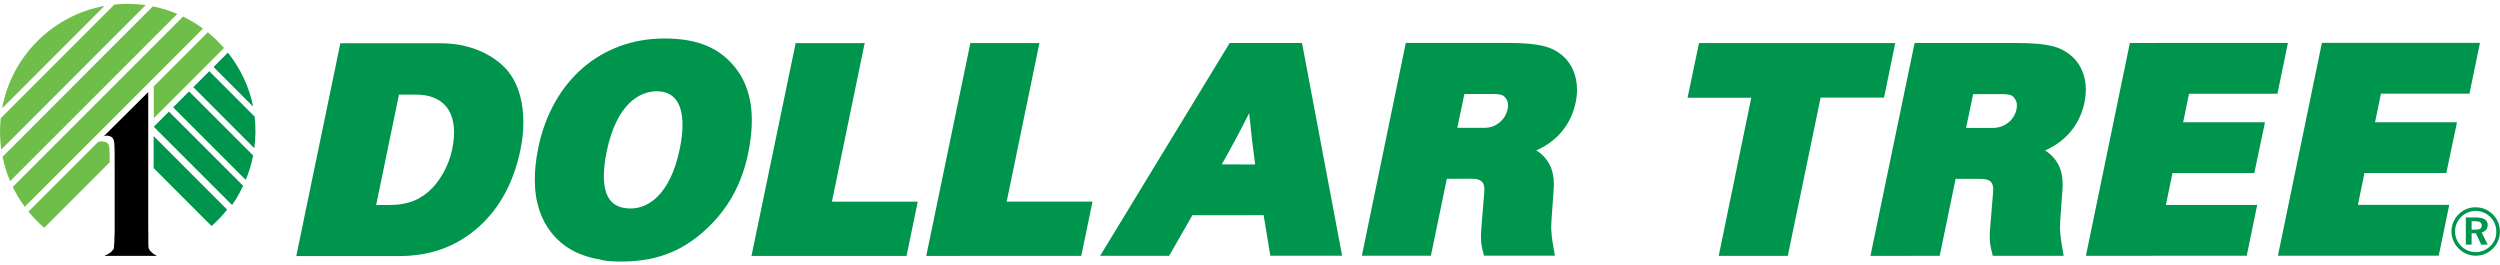
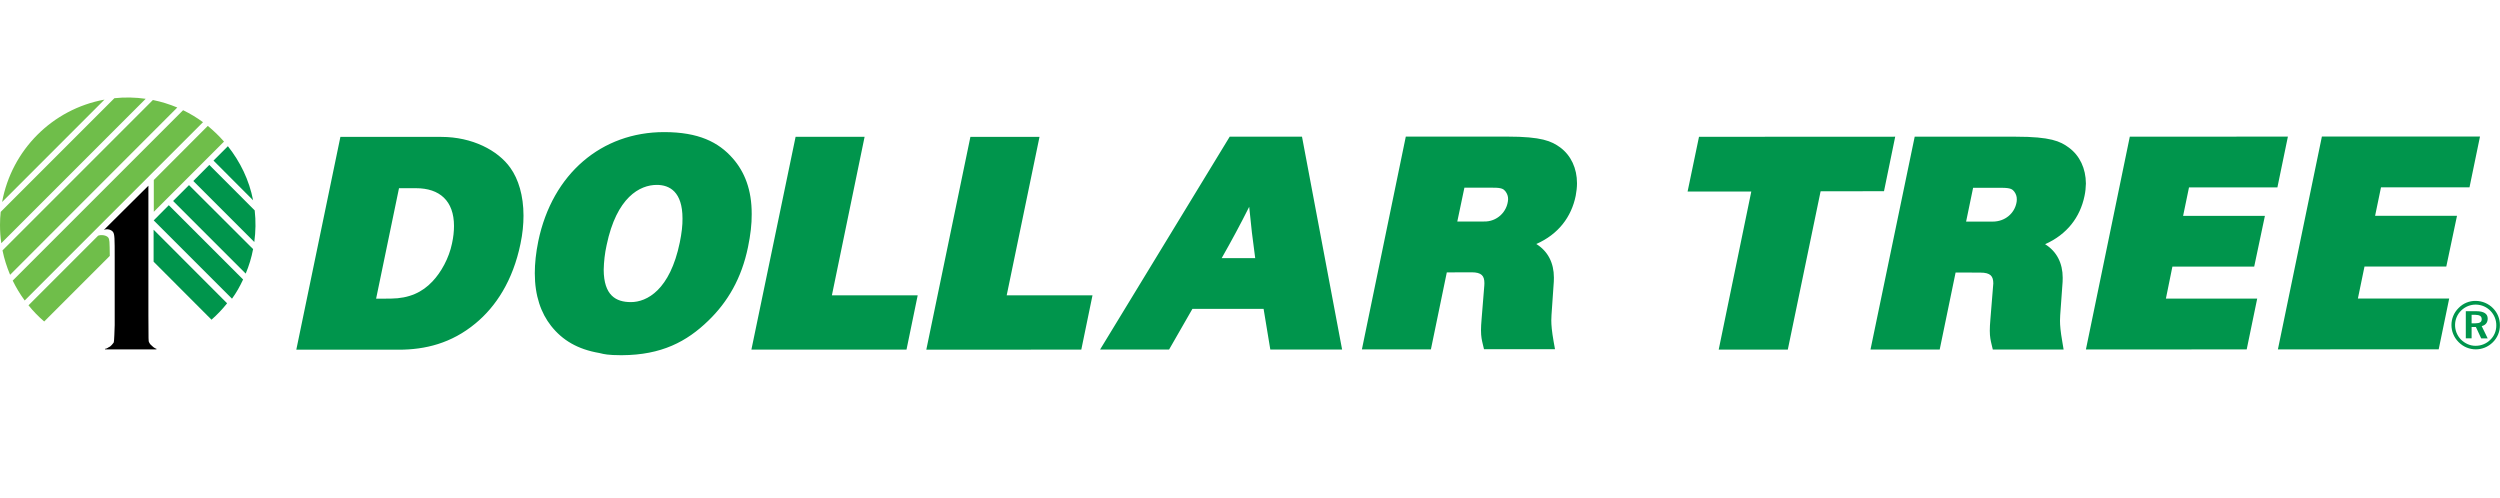
- <svg xmlns="http://www.w3.org/2000/svg" height="265" viewBox=".131 .119 82.325 8.5" width="2500">
-   <path d="m3.907 5.408v2.218c-.015.55-.027.562-.035.58-.021.02-.03.044-.06.073-.023.02-.059.065-.097.074-.03.02-.056.041-.074.041 0 .01-.012.01-.03.01 0 0-.011.008-.02.008-.009.012-.009.012 0 .02h1.686v-.02c-.011-.009-.011-.009-.03-.009-.02-.009-.028-.02-.064-.038-.03-.021-.068-.065-.095-.086-.038-.038-.047-.074-.059-.091-.009-.021-.017-.03-.017-.88v-4.27l-1.465 1.455c.094-.042.23-.018.295.061.065.072.065.228.065.854" />
-   <path d="m.132 4.33c0-.146.008-.29.023-.432l3.743-3.744a4.275 4.275 0 0 1 1.03.02l-4.754 4.755a4.22 4.22 0 0 1 -.043-.598m1.455 3.176a4.271 4.271 0 0 1 -.518-.533l2.292-2.292c.094-.04.267-.019.332.06.046.065.046.118.052.606zm5.388-6.439c.192.157.371.33.533.517l-2.312 2.313v-1.05zm-.814-.517c.232.113.451.245.656.396l-5.87 5.869a4.23 4.23 0 0 1 -.395-.655zm-.995-.335c.28.056.548.14.804.248l-5.505 5.506a4.172 4.172 0 0 1 -.249-.803zm-4.965 3.357a4.201 4.201 0 0 1 3.373-3.373z" fill="#6fbe4a" fill-rule="evenodd" />
-   <g fill="#00954c">
-     <path d="m7.611 6.909a4.27 4.27 0 0 1 -.514.54l-1.907-1.909v-1.053zm.526-.785c-.11.23-.216.428-.364.633l-2.578-2.577.498-.499zm.329-.999c-.054.28-.136.55-.243.806l-2.391-2.391.525-.525zm-1.304-2.914.474-.473c.404.514.702 1.113.831 1.78zm-.14.139 1.495 1.497a4.251 4.251 0 0 1 -.012 1.039l-2.008-2.01z" fill-rule="evenodd" />
-     <path d="m60.084 3.22-1.081 5.212h-2.275l1.072-5.207h-2.098l.377-1.8 6.462-.002-.368 1.796zm17.693 3.532h3.008l-.346 1.673-5.296.002 1.448-7.01h5.205l-.346 1.673-2.915.001-.193.94h2.698l-.352 1.671-2.695.001zm-6.323.002h3.007l-.345 1.673-5.296.002 1.447-7.008 5.205-.002-.345 1.673-2.912.001-.193.94h2.695l-.352 1.671-2.694.001zm-6.58-2.535h.874c.418-.001.716-.278.785-.61a.605.605 0 0 0 .014-.122.383.383 0 0 0 -.09-.262c-.055-.066-.105-.12-.411-.12h-.94zm-.345 1.677-.524 2.534-2.28.001 1.454-7.009h3.34c1.134 0 1.458.148 1.745.361.355.263.553.685.555 1.178a2.333 2.333 0 0 1 -.045.413c-.144.697-.574 1.265-1.298 1.587.382.238.58.622.578 1.105.001.045 0 .09-.003.135l-.078 1.097c-.003.06-.006.116-.007.18 0 .154.017.35.077.693l.044.258h-2.167l-.166.001-.041-.166c-.031-.128-.06-.243-.06-.455 0-.102.007-.223.02-.378l.09-1.096c.003-.029.005-.056.005-.08 0-.241-.09-.36-.427-.36zm-37.003.75h2.827l-.37 1.787-5.106.001 1.455-7.008 2.273-.001zm5.755-.001 2.826-.001-.37 1.787-5.105.002 1.453-7.009h2.274zm-12.375.226c.526 0 1.287-.397 1.61-1.966.064-.307.091-.568.09-.788 0-.879-.424-1.106-.845-1.106-.558 0-1.324.402-1.652 1.986a4.105 4.105 0 0 0 -.094.808c0 .846.4 1.066.89 1.066m-.29 1.748h-.04c-.41 0-.562-.036-.666-.062l-.043-.011c-.715-.123-1.215-.42-1.588-.892-.328-.417-.536-.985-.536-1.735 0-.32.037-.671.116-1.056.464-2.225 2.09-3.588 4.144-3.59 1.131 0 1.79.325 2.266.869.382.437.621 1.025.62 1.83.002.326-.038.687-.121 1.087-.212 1.023-.666 1.805-1.307 2.423-.712.687-1.545 1.13-2.844 1.137m-8.099-1.861.486-.003c.605-.005 1.03-.208 1.368-.562.286-.3.546-.77.646-1.252.045-.21.065-.403.066-.575-.001-.829-.473-1.244-1.25-1.244h-.564zm-2.63 1.68 1.452-7.007h3.322c1.015-.001 1.866.441 2.275 1.021.263.37.43.91.43 1.575.001.284-.03.592-.099.922-.25 1.218-.814 2.073-1.481 2.623-.794.658-1.66.866-2.53.866zm38.233-4.223h.875a.775.775 0 0 0 .797-.731.385.385 0 0 0 -.09-.262c-.055-.065-.105-.121-.407-.12h-.942zm-.345 1.678-.525 2.534h-2.273l1.447-7.007 3.342-.001c1.132-.001 1.456.149 1.746.36.353.264.55.686.551 1.18 0 .132-.015.27-.044.412-.143.698-.574 1.267-1.297 1.587.383.238.578.621.578 1.106 0 .044-.001.088-.004.134l-.077 1.098a3.66 3.66 0 0 0 -.007.179c0 .153.017.35.077.693l.045.258h-2.336l-.041-.165c-.03-.128-.058-.242-.059-.457 0-.1.007-.22.02-.374l.09-1.098a.964.964 0 0 0 .004-.08c0-.241-.09-.36-.426-.36zm-7.413-.473 1.102.001a41.352 41.352 0 0 1 -.198-1.689 34.048 34.048 0 0 1 -.904 1.687m-.965 1.673-.766 1.337-2.273.001 4.267-7.009h2.381l1.321 7.006-2.364.001-.221-1.337zm42.124.476h.126c.142 0 .207-.039.207-.135 0-.102-.07-.143-.215-.144h-.118zm.153-.4c.251 0 .377.087.377.243 0 .13-.07.218-.199.247l.199.404h-.214l-.176-.375h-.14v.373h-.19v-.893zm-.492-.026a.677.677 0 0 0 -.01.962c.131.13.3.203.473.203a.685.685 0 0 0 .492-.198.644.644 0 0 0 .198-.468.68.68 0 0 0 -1.153-.499m1.043-.07c.148.15.227.344.227.558a.768.768 0 0 1 -.234.565.792.792 0 0 1 -1.129-.01.79.79 0 0 1 .01-1.127.764.764 0 0 1 .555-.226.787.787 0 0 1 .571.24" />
+ <svg xmlns="http://www.w3.org/2000/svg" version="1.1" id="图层_1" x="0px" y="0px" viewBox="0 0 2500 497.8" style="enable-background:new 0 0 2500 497.8;" xml:space="preserve">
+   <style type="text/css">
+ 	.st0{fill-rule:evenodd;clip-rule:evenodd;fill:#6FBE4A;}
+ 	.st1{fill-rule:evenodd;clip-rule:evenodd;fill:#00954C;}
+ 	.st2{fill:#00954C;}
+ </style>
+   <path d="M114.7,257.7v67.4c-0.5,16.7-0.8,17.1-1.1,17.6c-0.6,0.6-0.9,1.3-1.8,2.2c-0.7,0.6-1.8,2-2.9,2.2c-0.9,0.6-1.7,1.2-2.2,1.2  c0,0.3-0.4,0.3-0.9,0.3c0,0-0.3,0.2-0.6,0.2c-0.3,0.4-0.3,0.4,0,0.6h51.2v-0.6c-0.3-0.3-0.3-0.3-0.9-0.3c-0.6-0.3-0.9-0.6-1.9-1.2  c-0.9-0.6-2.1-2-2.9-2.6c-1.2-1.2-1.4-2.2-1.8-2.8c-0.3-0.6-0.5-0.9-0.5-26.7V185.7l-44.5,44.2c2.9-1.3,7-0.5,9,1.9  C114.7,234,114.7,238.7,114.7,257.7" />
+   <path class="st0" d="M0,225c0-4.4,0.2-8.8,0.7-13.1L114.4,98.2c10.4-1.1,20.9-0.9,31.3,0.6L1.3,243.2C0.4,237.2,0,231.1,0,225   M44.2,321.5c-5.7-4.9-11-10.3-15.7-16.2l69.6-69.6c2.9-1.2,8.1-0.6,10.1,1.8c1.4,2,1.4,3.6,1.6,18.4L44.2,321.5z M207.8,125.9  c5.8,4.8,11.3,10,16.2,15.7l-70.2,70.2V180L207.8,125.9z M183.1,110.2c7,3.4,13.7,7.4,19.9,12L24.7,300.5c-4.6-6.3-8.6-12.9-12-19.9  L183.1,110.2z M152.9,100c8.5,1.7,16.6,4.3,24.4,7.5L10.1,274.8c-3.3-7.9-5.9-16-7.6-24.4L152.9,100z M2.1,202  c9.6-52.1,50.3-92.9,102.4-102.4L2.1,202z" />
+   <g>
+     <path class="st1" d="M227.1,303.3c-4.7,5.9-9.9,11.4-15.6,16.4l-57.9-58v-32L227.1,303.3z M243.1,279.5c-3.3,7-6.6,13-11.1,19.2   l-78.3-78.3l15.1-15.2L243.1,279.5z M253.1,249.1c-1.6,8.5-4.1,16.7-7.4,24.5L173.1,201l15.9-15.9L253.1,249.1z M213.5,160.6   l14.4-14.4c12.3,15.6,21.3,33.8,25.2,54.1L213.5,160.6z M209.3,164.9l45.4,45.5c1.2,10.5,1,21.1-0.4,31.6l-61-61L209.3,164.9z" />
+     <path class="st2" d="M1820.6,191.3l-32.8,158.3h-69.1l32.6-158.1h-63.7l11.4-54.7l196.2-0.1l-11.2,54.5L1820.6,191.3z    M2357.9,298.5h91.3l-10.5,50.8l-160.8,0.1l44-212.9H2480l-10.5,50.8l-88.5,0l-5.9,28.5h81.9l-10.7,50.7l-81.8,0L2357.9,298.5z    M2165.9,298.6h91.3l-10.5,50.8l-160.8,0.1l43.9-212.8l158.1-0.1l-10.5,50.8l-88.4,0l-5.9,28.5h81.8l-10.7,50.7l-81.8,0   L2165.9,298.6z M1966.1,221.6h26.5c12.7,0,21.7-8.4,23.8-18.5c0.3-1.2,0.4-2.5,0.4-3.7c0.1-2.9-0.9-5.7-2.7-8   c-1.7-2-3.2-3.6-12.5-3.6h-28.5L1966.1,221.6z M1955.6,272.5l-15.9,77l-69.2,0l44.2-212.8H2016c34.4,0,44.3,4.5,53,11   c10.8,8,16.8,20.8,16.9,35.8c-0.1,4.2-0.5,8.4-1.4,12.5c-4.4,21.2-17.4,38.4-39.4,48.2c11.6,7.2,17.6,18.9,17.6,33.6   c0,1.4,0,2.7-0.1,4.1l-2.4,33.3c-0.1,1.8-0.2,3.5-0.2,5.5c0,4.7,0.5,10.6,2.3,21l1.3,7.8h-65.8l-5,0l-1.2-5   c-0.9-3.9-1.8-7.4-1.8-13.8c0-3.1,0.2-6.8,0.6-11.5l2.7-33.3c0.1-0.9,0.2-1.7,0.2-2.4c0-7.3-2.7-10.9-13-10.9L1955.6,272.5z    M831.9,295.3h85.8l-11.2,54.3l-155.1,0l44.2-212.8l69,0L831.9,295.3z M1006.7,295.3l85.8,0l-11.2,54.3l-155,0.1l44.1-212.8h69.1   L1006.7,295.3z M630.9,302.1c16,0,39.1-12.1,48.9-59.7c1.9-9.3,2.8-17.2,2.7-23.9c0-26.7-12.9-33.6-25.7-33.6   c-16.9,0-40.2,12.2-50.2,60.3c-1.8,8.1-2.7,16.3-2.9,24.5C603.8,295.5,616,302.1,630.9,302.1 M622,355.2h-1.2   c-12.5,0-17.1-1.1-20.2-1.9l-1.3-0.3c-21.7-3.7-36.9-12.8-48.2-27.1c-10-12.7-16.3-29.9-16.3-52.7c0-9.7,1.1-20.4,3.5-32.1   c14.1-67.6,63.5-109,125.8-109c34.3,0,54.4,9.9,68.8,26.4c11.6,13.3,18.9,31.1,18.8,55.6c0.1,9.9-1.2,20.9-3.7,33   c-6.4,31.1-20.2,54.8-39.7,73.6C686.8,341.6,661.5,355,622,355.2 M376.1,298.7l14.8-0.1c18.4-0.2,31.3-6.3,41.5-17.1   c8.7-9.1,16.6-23.4,19.6-38c1.4-6.4,2-12.2,2-17.5c0-25.2-14.4-37.8-38-37.8H399L376.1,298.7z M296.3,349.7l44.1-212.8h100.9   c30.8,0,56.7,13.4,69.1,31c8,11.2,13.1,27.6,13.1,47.8c0,8.6-0.9,18-3,28c-7.6,37-24.7,63-45,79.7c-24.1,20-50.4,26.3-76.8,26.3   H296.3z M1457.3,221.5h26.6c12.8,0.4,23.5-9.5,24.2-22.2c0.1-2.9-0.9-5.7-2.7-8c-1.7-2-3.2-3.7-12.4-3.6h-28.6L1457.3,221.5z    M1446.8,272.4l-15.9,77h-69l43.9-212.8l101.5,0c34.4,0,44.2,4.5,53,10.9c10.7,8,16.7,20.8,16.7,35.8c0,4-0.5,8.2-1.3,12.5   c-4.3,21.2-17.4,38.5-39.4,48.2c11.6,7.2,17.6,18.9,17.6,33.6c0,1.3,0,2.7-0.1,4.1l-2.3,33.3c-0.1,1.8-0.2,3.6-0.2,5.4   c0,4.6,0.5,10.6,2.3,21l1.4,7.8H1484l-1.2-5c-0.9-3.9-1.8-7.3-1.8-13.9c0-3,0.2-6.7,0.6-11.4l2.7-33.3c0.1-0.8,0.1-1.6,0.1-2.4   c0-7.3-2.7-10.9-12.9-10.9L1446.8,272.4z M1221.7,258.1l33.5,0c-2.4-17.1-4.4-34.2-6-51.3C1240.5,224.2,1231.3,241.2,1221.7,258.1    M1192.4,308.9l-23.3,40.6l-69,0l129.6-212.8h72.3l40.1,212.8l-71.8,0l-6.7-40.6L1192.4,308.9z M2471.6,323.3h3.8   c4.3,0,6.3-1.2,6.3-4.1c0-3.1-2.1-4.3-6.5-4.4h-3.6L2471.6,323.3z M2476.3,311.2c7.6,0,11.4,2.6,11.4,7.4c0,3.9-2.1,6.6-6,7.5   l6,12.3h-6.5l-5.3-11.4h-4.3v11.3h-5.8v-27.1L2476.3,311.2z M2461.3,310.4c-8.2,7.9-8.3,20.9-0.4,29.1c0,0,0.1,0.1,0.1,0.1   c4,3.9,9.1,6.2,14.4,6.2c5.6,0.1,11-2.1,14.9-6c3.9-3.7,6-8.9,6-14.2c0.2-11.4-8.9-20.8-20.3-21   C2470.5,304.5,2465.3,306.6,2461.3,310.4 M2493,308.2c4.5,4.6,6.9,10.4,6.9,16.9c0.1,6.5-2.5,12.7-7.1,17.2c-9.4,9.4-24.6,9.4-34,0   c-0.1-0.1-0.2-0.2-0.3-0.3c-9.4-9.4-9.4-24.6,0-33.9c0.1-0.1,0.2-0.2,0.3-0.3c4.4-4.5,10.5-7,16.9-6.9   C2482.2,300.9,2488.5,303.6,2493,308.2" />
  </g>
</svg>
